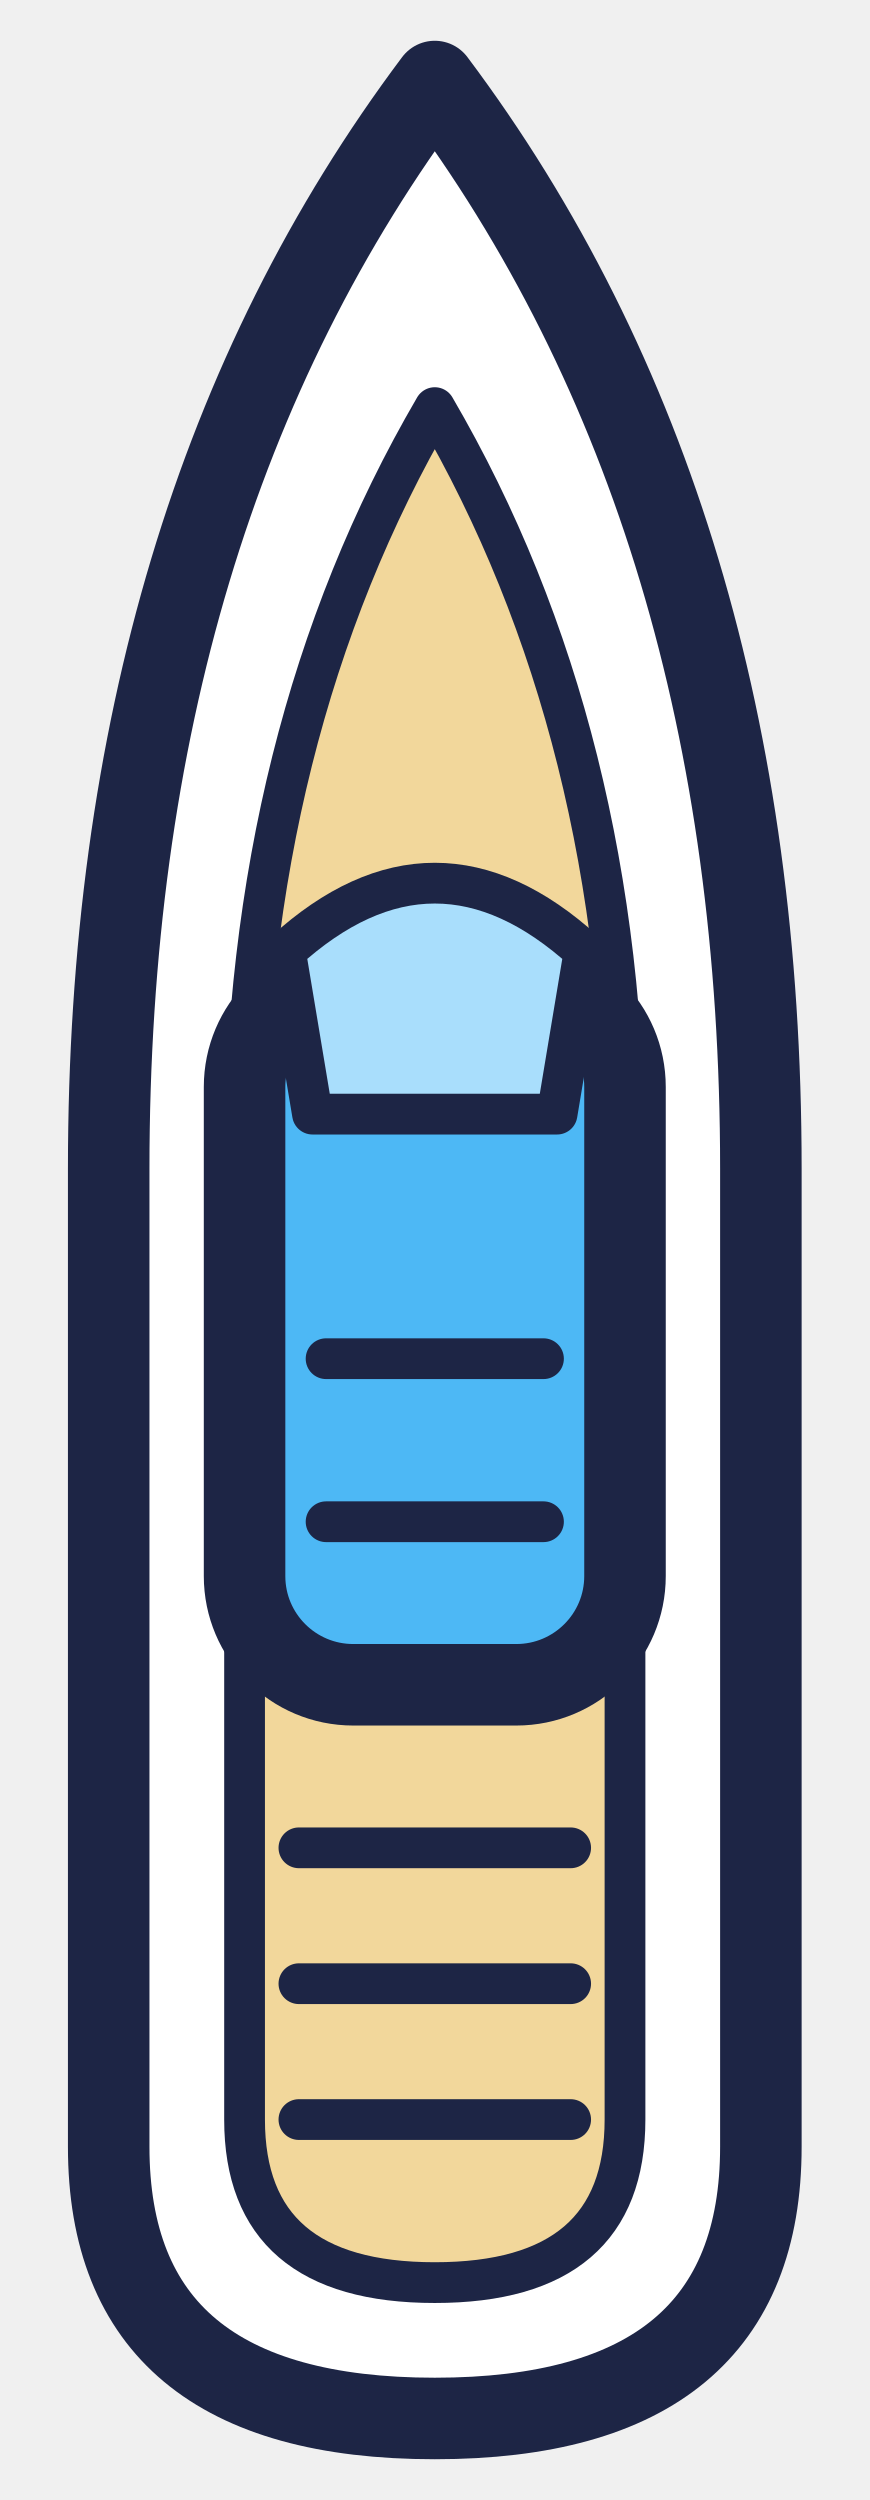
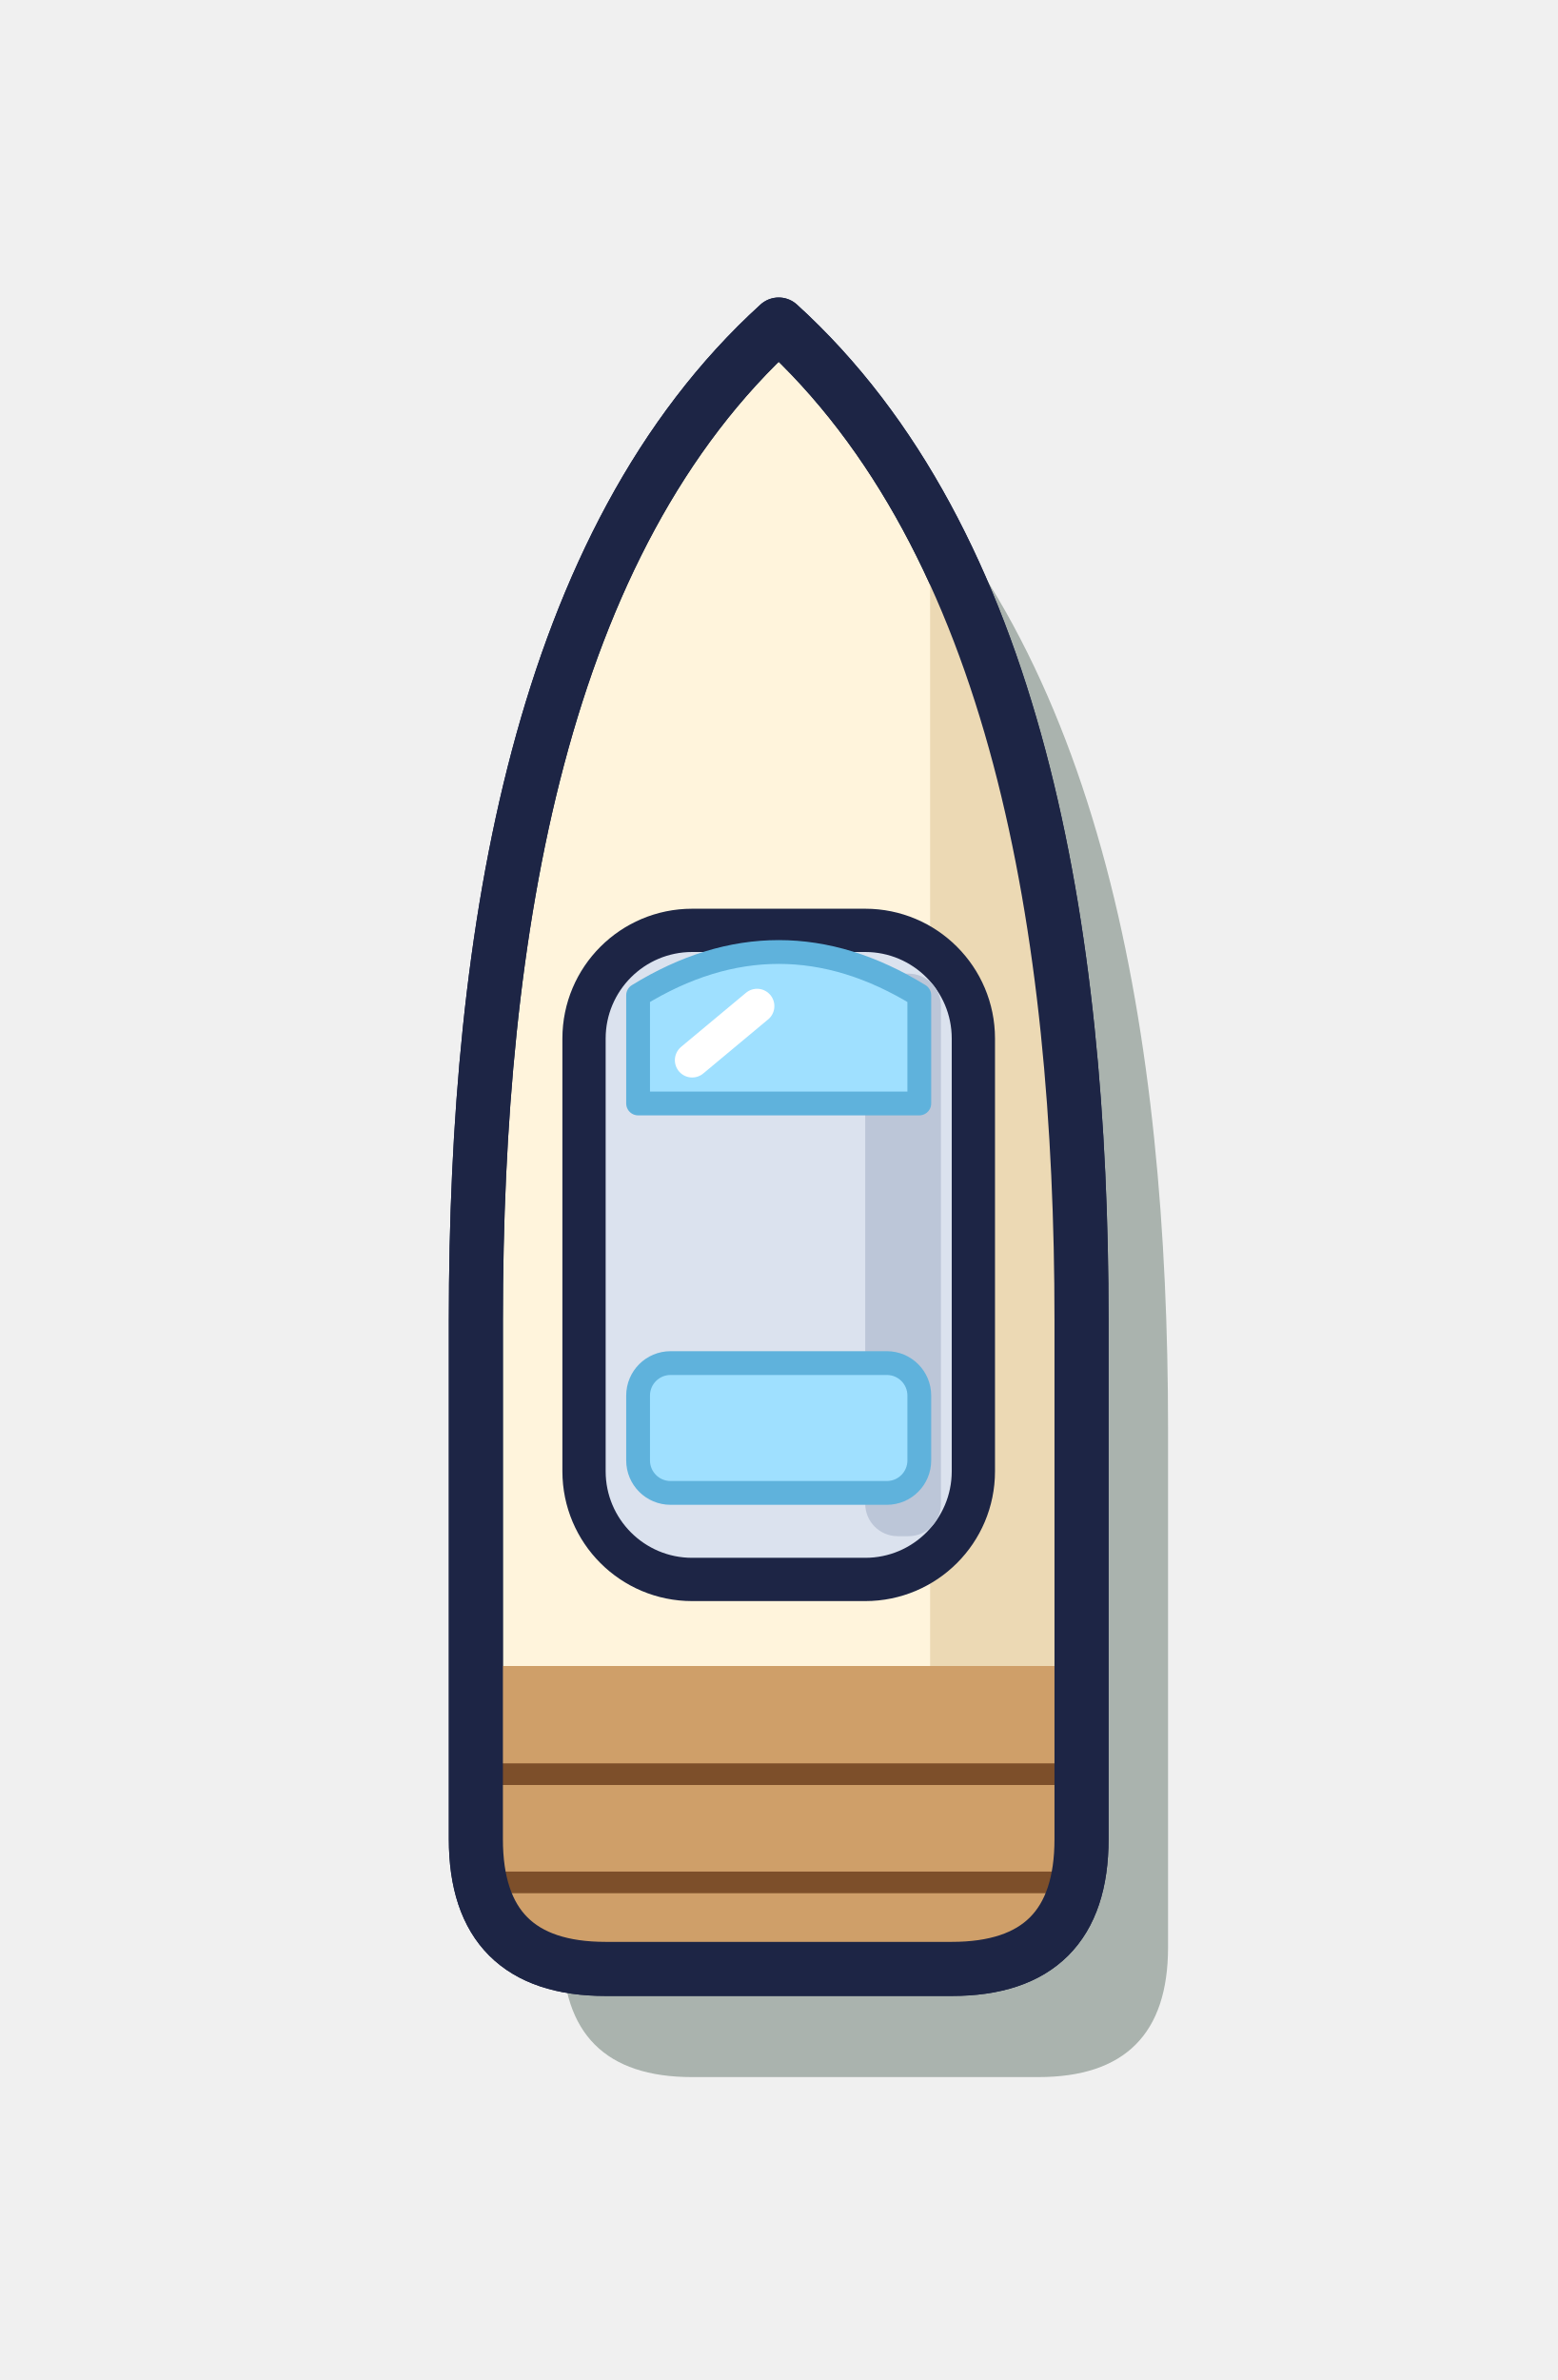
- <svg xmlns="http://www.w3.org/2000/svg" viewBox="0 0 32 92" width="32" height="92">
-   <path fill="#ffffff" stroke="#1d2545" stroke-width="3" stroke-linejoin="round" stroke-linecap="round" d="M16 3q12 16 12 40v36q0 10-12 10T4 79V43Q4 19 16 3z" />
-   <path fill="#f2d79b" stroke="#1d2545" stroke-width="1.5" stroke-linejoin="round" stroke-linecap="round" d="M16 15q7 12 7 28v35q0 6-7 6t-7-6V43q0-16 7-28z" />
-   <path fill="none" stroke="#1d2545" stroke-width="1.5" stroke-linejoin="round" stroke-linecap="round" d="M11 68h10M11 73h10M11 78h10" />
-   <rect fill="#4db8f5" stroke="#1d2545" stroke-width="3" stroke-linejoin="round" stroke-linecap="round" x="9" y="36" width="14" height="26" rx="4" />
-   <path fill="#a9defc" stroke="#1d2545" stroke-width="1.5" stroke-linejoin="round" stroke-linecap="round" d="M10.500 35q5.500-5 11 0l-1 6h-9z" />
-   <path fill="none" stroke="#1d2545" stroke-width="1.5" stroke-linejoin="round" stroke-linecap="round" d="M12 50h8M12 56h8" />
+ <svg xmlns="http://www.w3.org/2000/svg" viewBox="-36 -55 72 110" stroke-linejoin="round" stroke-linecap="round" width="72" height="110">
+   <g fill="#12301f" opacity="0.32" transform="translate(4,5)">
+     <path d="M0 -40C11 -30 14 -12 14 6V30q0 6 -6 6H-8q-6 0 -6 -6V6C-14 -12 -11 -30 0 -40Z" />
+   </g>
+   <clipPath id="fa-cp-yacht">
+     <path d="M0 -40C11 -30 14 -12 14 6V30q0 6 -6 6H-8q-6 0 -6 -6V6C-14 -12 -11 -30 0 -40Z" />
+   </clipPath>
+   <path fill="#fff4dc" stroke="#1d2545" stroke-width="2.5" d="M0 -40C11 -30 14 -12 14 6V30q0 6 -6 6H-8q-6 0 -6 -6V6C-14 -12 -11 -30 0 -40Z" />
+   <g clip-path="url(#fa-cp-yacht)">
+     <rect fill="#ecd9b4" x="7" y="-42" width="9" height="80" />
+     <rect fill="#cf9f69" x="-14" y="22" width="28" height="16" />
+     <path fill="none" stroke="#7d4f2a" stroke-width="1" d="M-14 27h28M-14 32h28" />
+   </g>
+   <path fill="none" stroke="#1d2545" stroke-width="2.5" d="M0 -40C11 -30 14 -12 14 6V30q0 6 -6 6H-8q-6 0 -6 -6V6C-14 -12 -11 -30 0 -40Z" />
+   <rect fill="#dbe2ee" stroke="#1d2545" stroke-width="2" x="-9" y="-12" width="18" height="30" rx="5" />
+   <rect fill="#bcc6d8" x="4" y="-10" width="3.500" height="26" rx="1.500" />
+   <path fill="#9fe0ff" stroke="#5fb2dc" stroke-width="1.1" d="M-6.500 -9q6.500 -4 13 0v5h-13z" />
+   <rect fill="#9fe0ff" stroke="#5fb2dc" stroke-width="1.1" x="-6.500" y="8" width="13" height="6" rx="1.500" />
+   <path fill="none" stroke="#ffffff" stroke-width="1.6" d="M-4 -6l3 -2.500" />
</svg>
